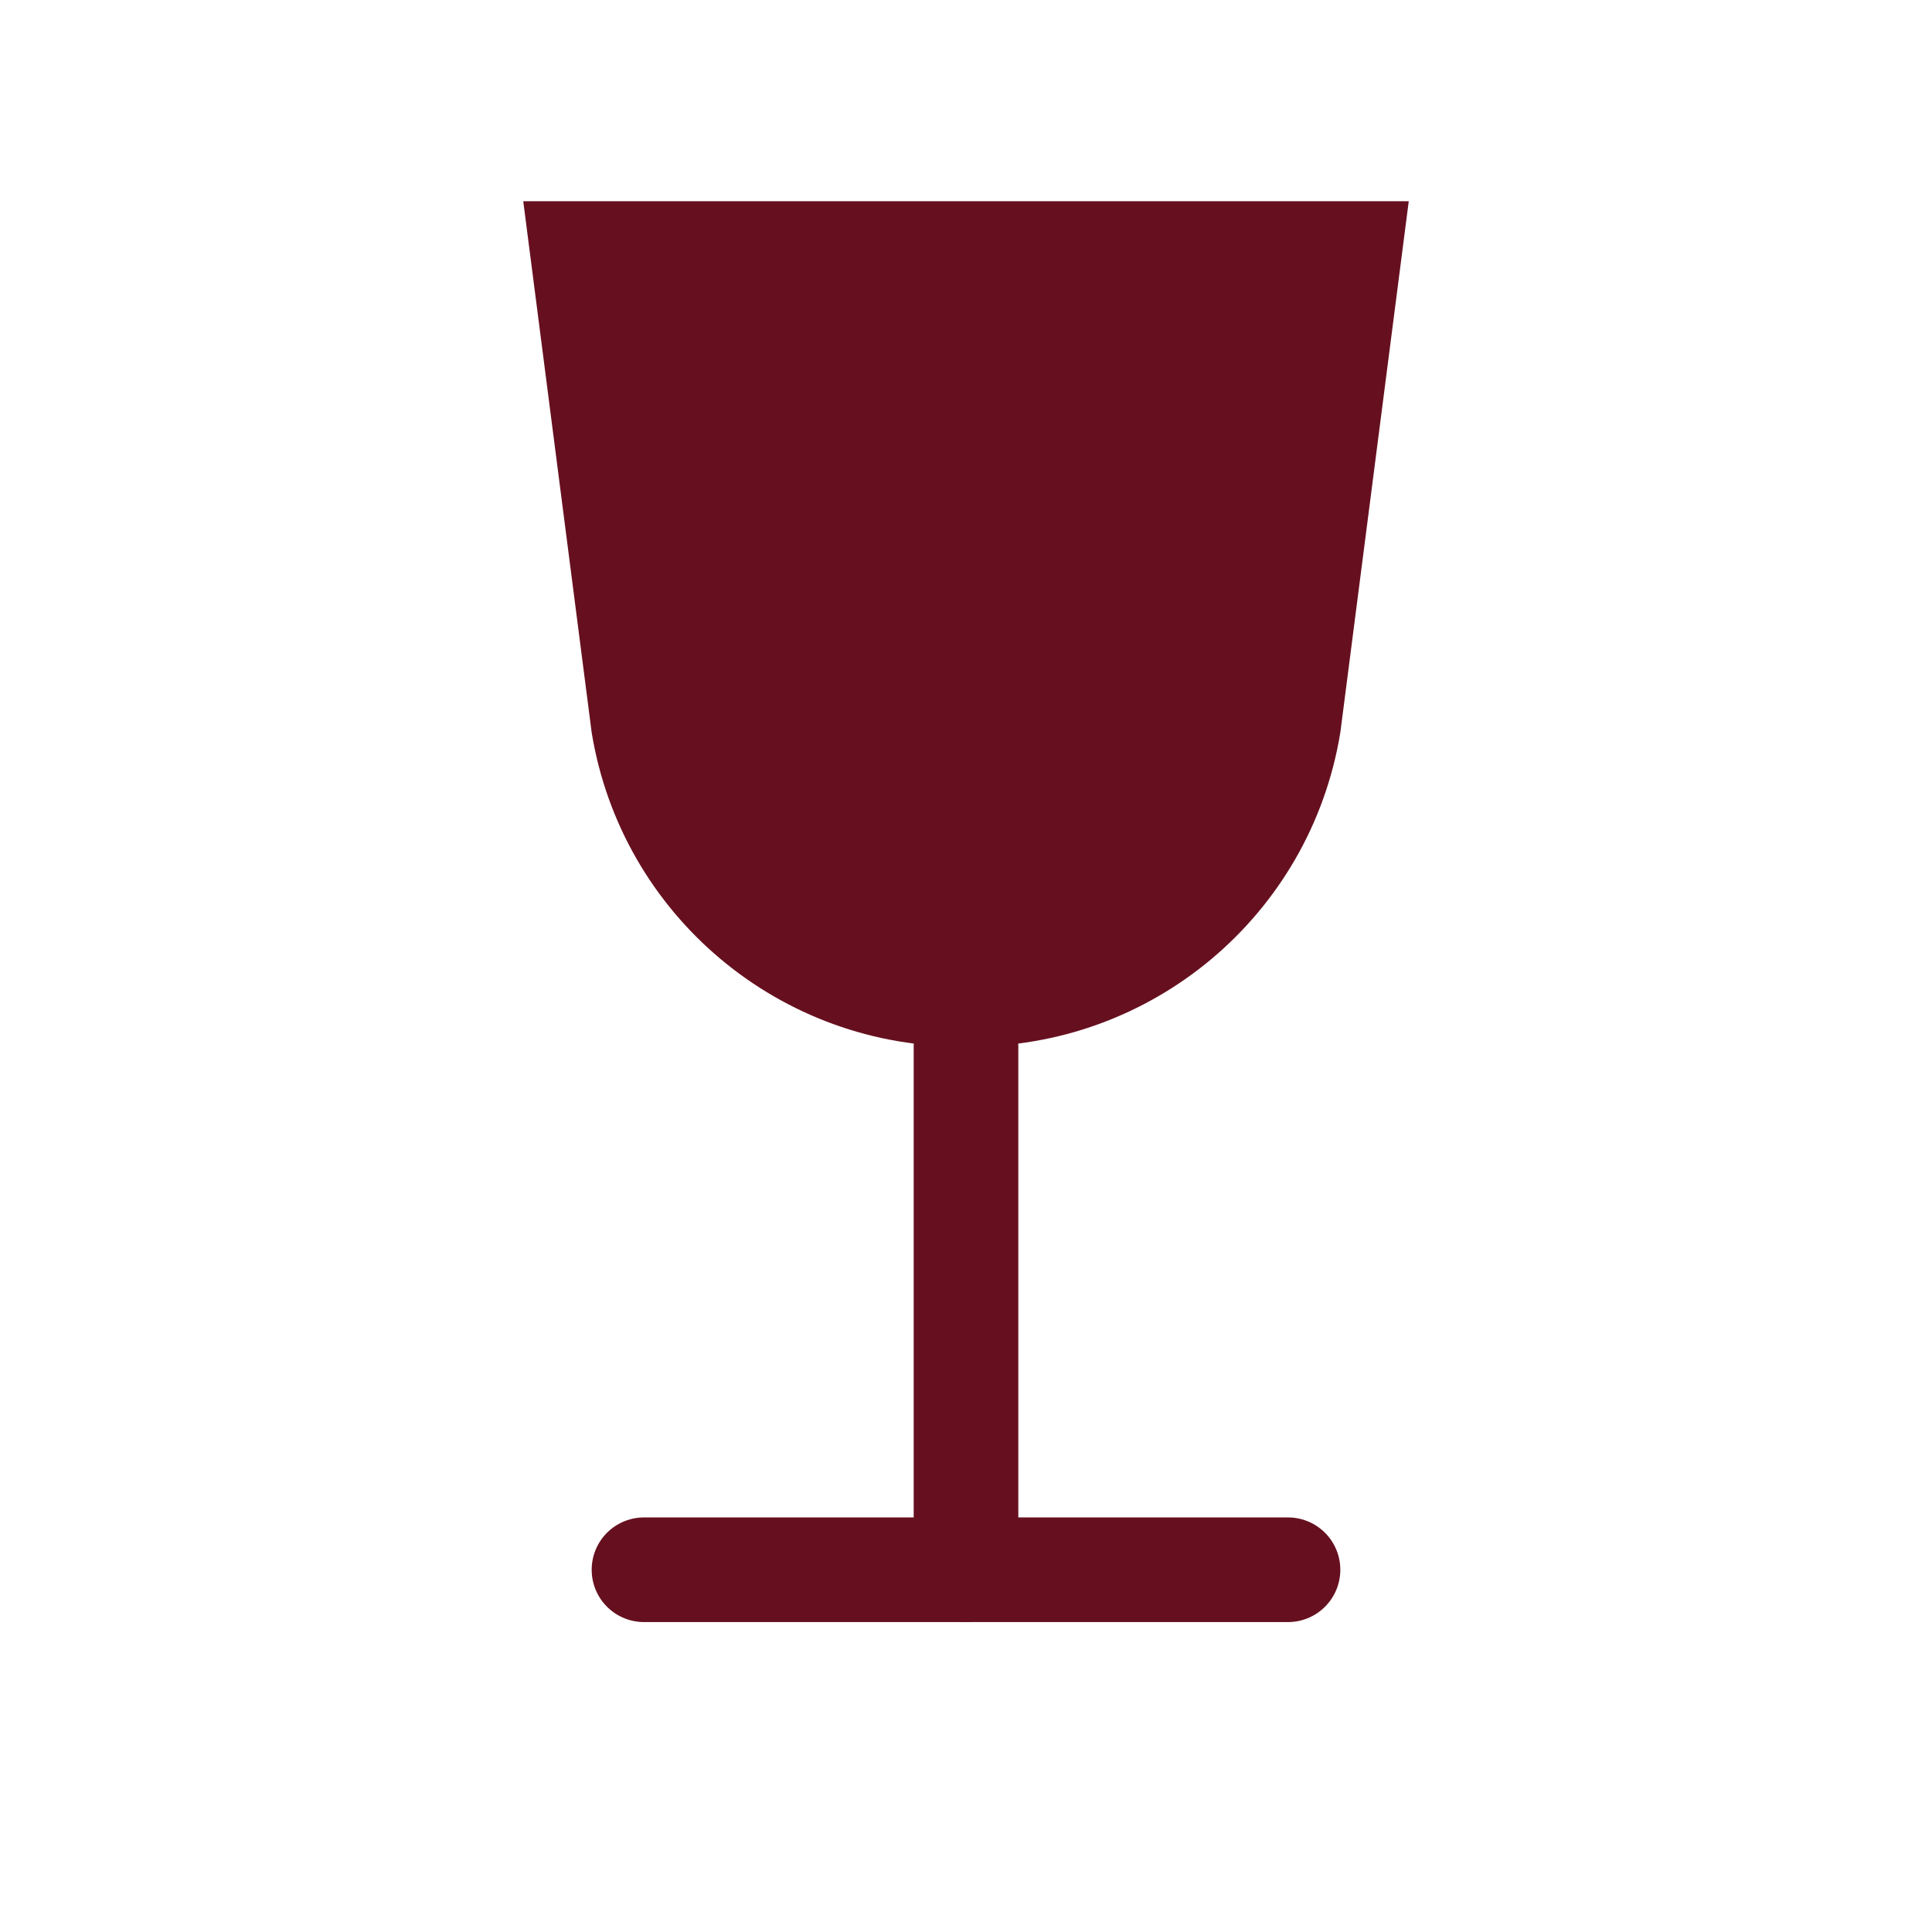
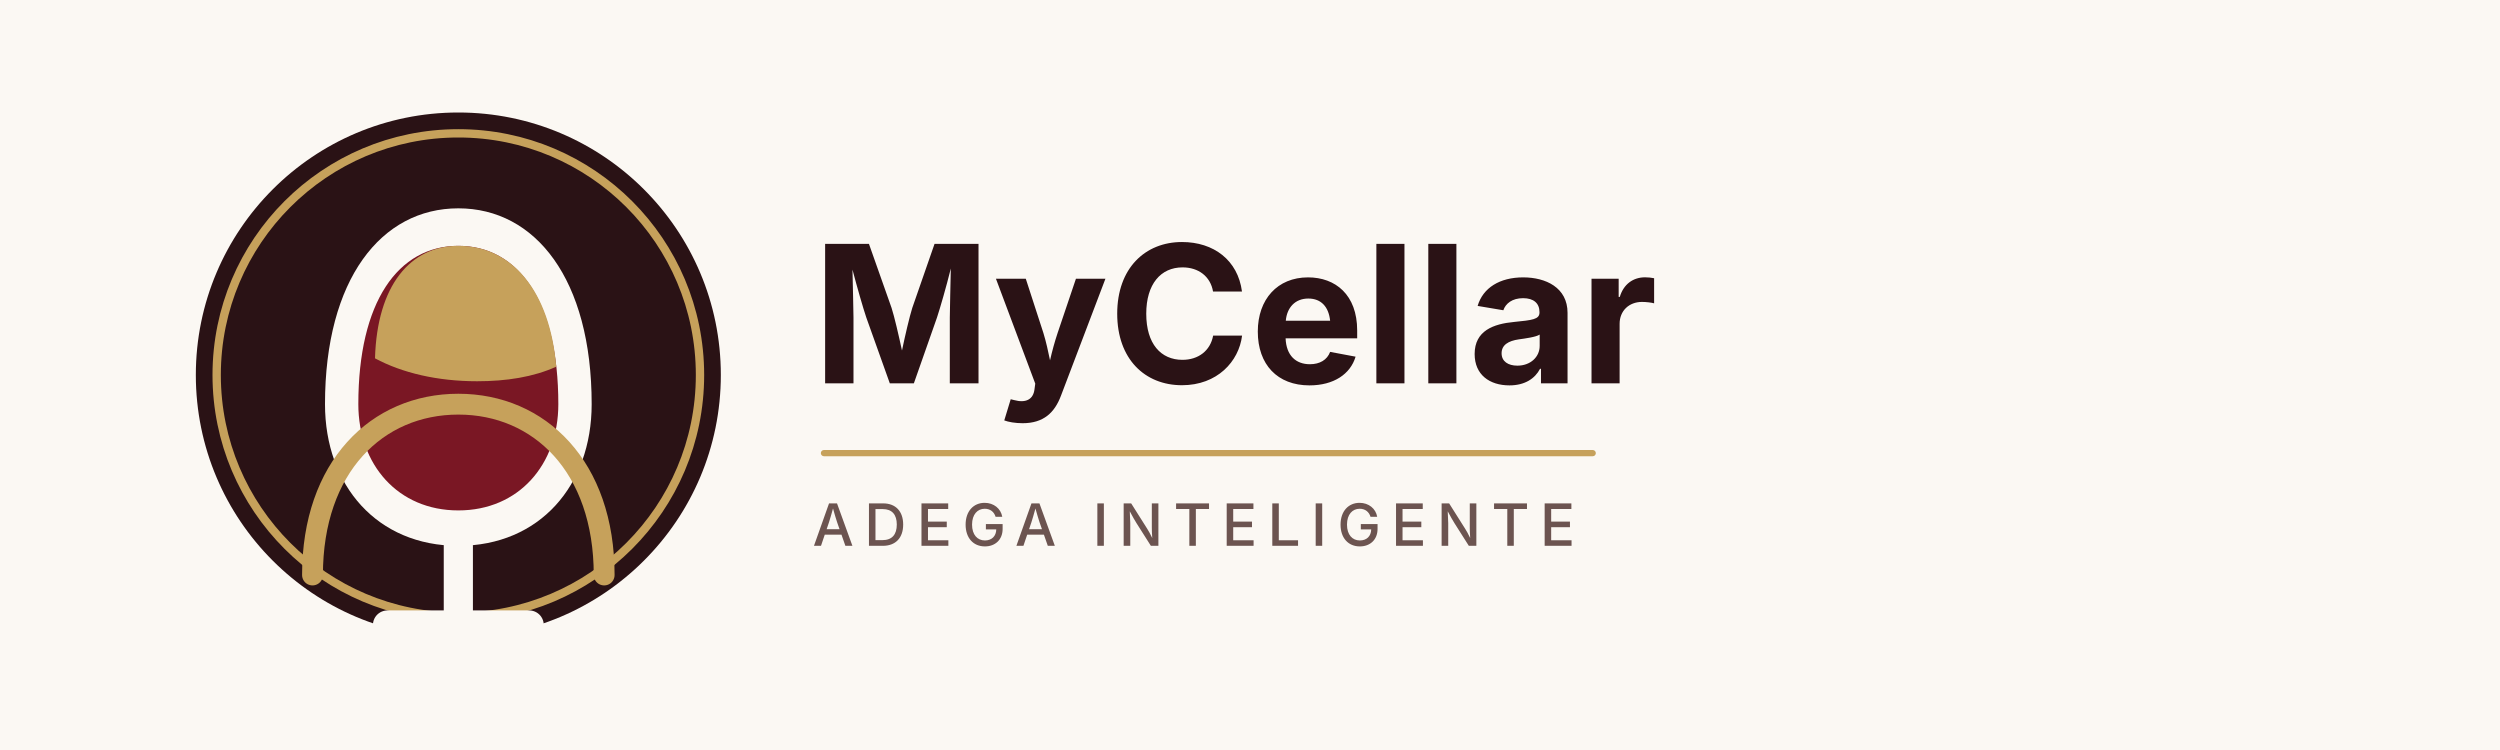
- <svg xmlns="http://www.w3.org/2000/svg" viewBox="0 0 48 48" fill="none">
-   <path d="M13 5h22l-1.7 13.2A9.3 9.3 0 0 1 24 26a9.3 9.3 0 0 1-9.3-7.8L13 5Z" fill="#66101F" />
-   <path d="M24 26v13" stroke="#66101F" stroke-width="2.6" stroke-linecap="round" />
-   <path d="M16 39h16" stroke="#66101F" stroke-width="2.6" stroke-linecap="round" />
+ <svg xmlns="http://www.w3.org/2000/svg" width="1200" height="360" viewBox="0 0 1200 360" fill="none" role="img" aria-labelledby="title desc">
+   <rect width="1200" height="360" fill="#FBF8F3" />
+   <g transform="translate(92 52)">
+     <circle cx="128" cy="128" r="126" fill="#2A1215" />
+     <circle cx="128" cy="128" r="116" stroke="#C6A15B" stroke-width="4" />
+     <path d="M64 142C64 82 91 48 128 48C165 48 192 82 192 142C192 181 167 210 128 210C89 210 64 181 64 142Z" fill="#FBF8F3" />
+     <path d="M80 142C80 93 99 66 128 66C157 66 176 93 176 142C176 171 157 193 128 193C99 193 80 171 80 142Z" fill="#7A1724" />
+     <path d="M88 120C101 127 118 131 137 131C151 131 164 129 175 124C172 88 154 66 128 66C105 66 89 85 88 120Z" fill="#C6A15B" />
+     <path d="M128 210V244" stroke="#FBF8F3" stroke-width="14" stroke-linecap="round" />
+     <path d="M94 248H162" stroke="#FBF8F3" stroke-width="14" stroke-linecap="round" />
+     <path d="M58 224C58 172 89 142 128 142C167 142 198 172 198 224" stroke="#C6A15B" stroke-width="10" stroke-linecap="round" />
+   </g>
+   <g transform="translate(390 92)">
+     <text x="0" y="92" fill="#2A1215" font-family="Inter, Avenir Next, Helvetica Neue, Arial, sans-serif" font-size="92" font-weight="700" letter-spacing="0">MyCellar</text>
+     <rect x="4" y="124" width="372" height="3" rx="1.5" fill="#C6A15B" />
+     <text x="0" y="170" fill="#6C5450" font-family="Inter, Avenir Next, Helvetica Neue, Arial, sans-serif" font-size="28" font-weight="500" letter-spacing="5">ADEGA INTELIGENTE</text>
+   </g>
</svg>
